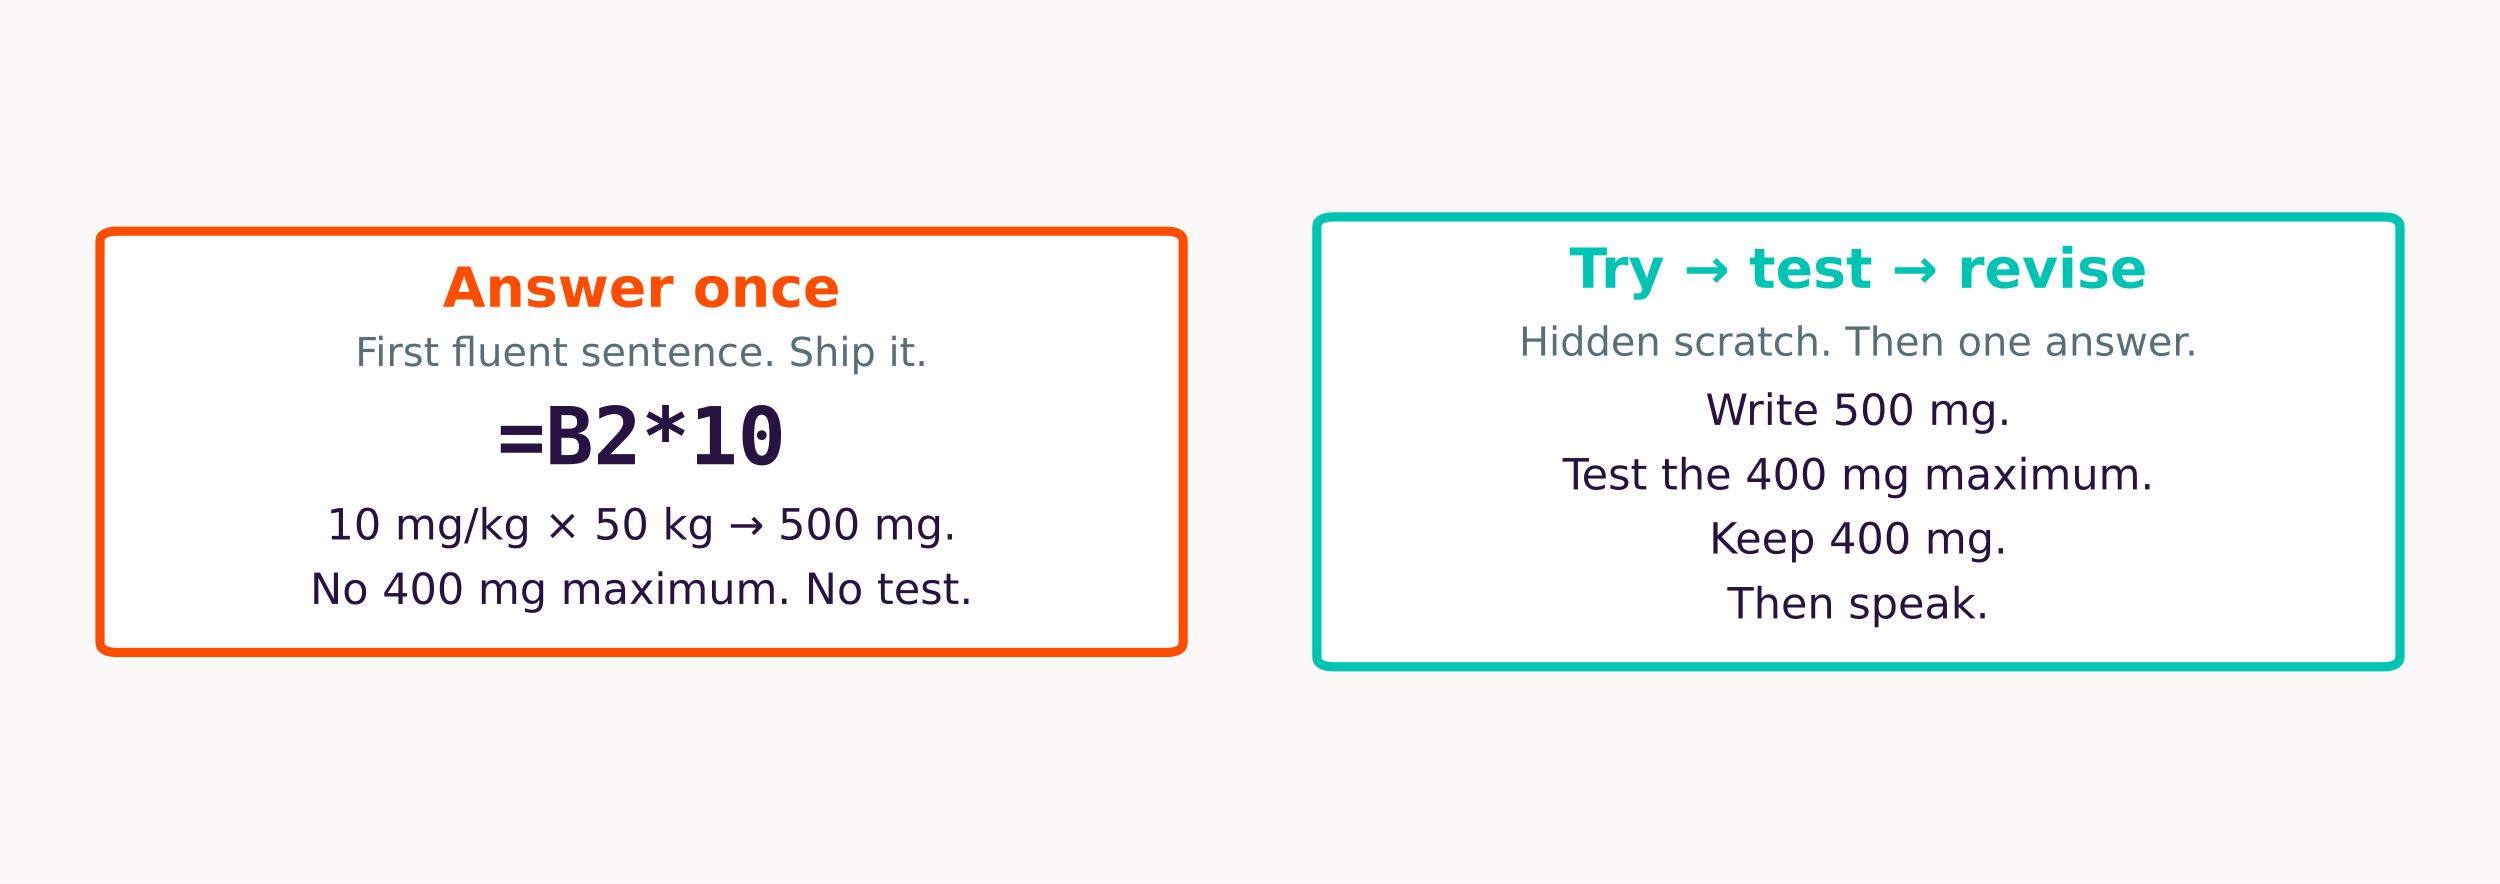
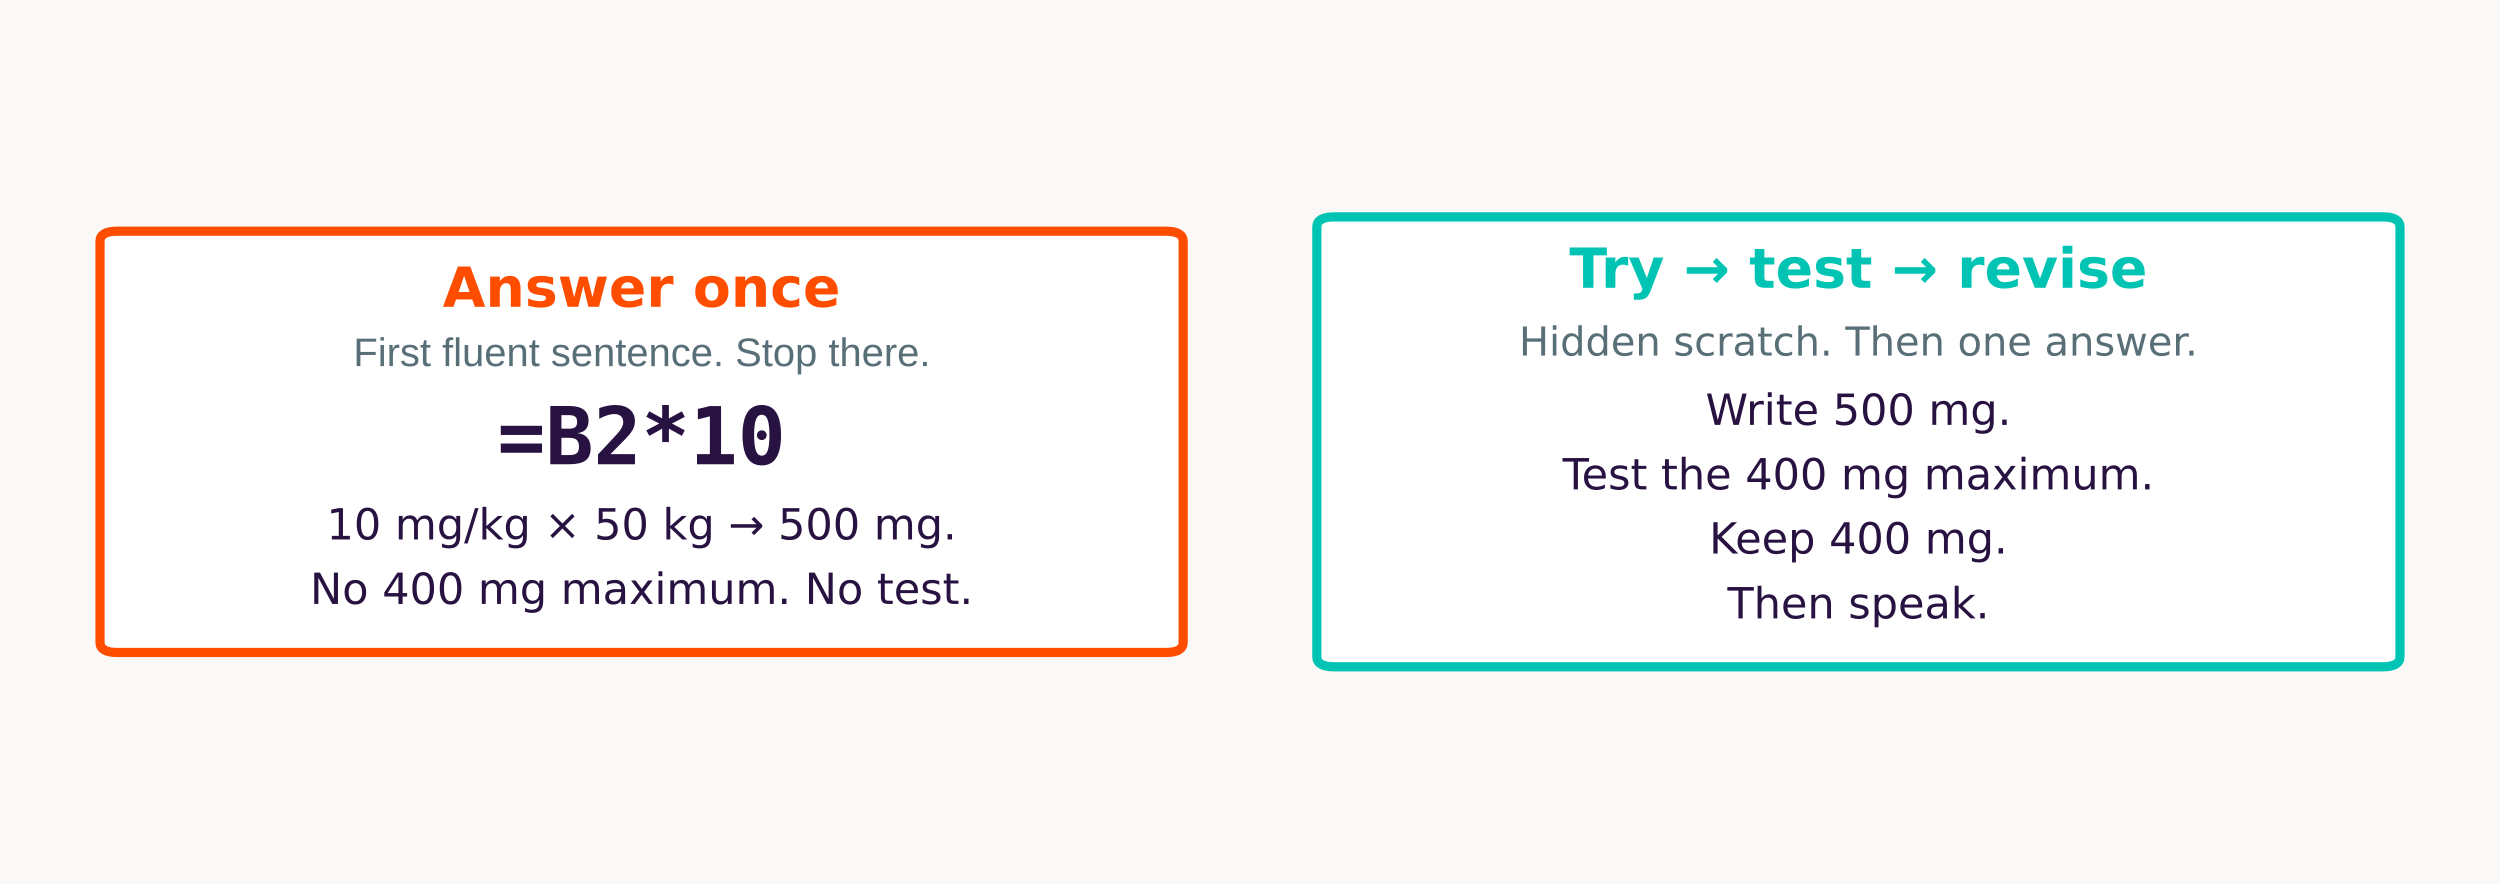
<svg xmlns="http://www.w3.org/2000/svg" xmlns:xlink="http://www.w3.org/1999/xlink" width="813.96pt" height="287.712pt" viewBox="0 0 813.96 287.712" version="1.1">
  <defs>
    <style type="text/css">*{stroke-linejoin: round; stroke-linecap: butt}</style>
  </defs>
  <g id="figure_1">
    <g id="patch_1">
      <path d="M 0 287.712  L 813.96 287.712  L 813.96 0  L 0 0  z " style="fill: #faf9f7" />
    </g>
    <g id="axes_1">
      <g id="patch_2">
        <path d="M 38.142 212.435  L 379.638 212.435  Q 385.218 212.435 385.218 209.109  L 385.218 78.603  Q 385.218 75.277 379.638 75.277  L 38.142 75.277  Q 32.562 75.277 32.562 78.603  L 32.562 209.109  Q 32.562 212.435 38.142 212.435  z " clip-path="url(#p4d75b9c09c)" style="fill: #ffffff; stroke: #ff4d00; stroke-width: 3; stroke-linejoin: miter" />
      </g>
      <g id="patch_3">
        <path d="M 434.322 217.092  L 775.818 217.092  Q 781.398 217.092 781.398 213.766  L 781.398 73.946  Q 781.398 70.62 775.818 70.62  L 434.322 70.62  Q 428.742 70.62 428.742 73.946  L 428.742 213.766  Q 428.742 217.092 434.322 217.092  z " clip-path="url(#p4d75b9c09c)" style="fill: #ffffff; stroke: #00c4b3; stroke-width: 3; stroke-linejoin: miter" />
      </g>
      <g id="text_1">
        <g style="fill: #ff4d00" transform="translate(144.1406 99.89463) scale(0.18 -0.18)">
          <defs>
            <path id="DejaVuSans-Bold-24" d="M 3419 850  L 1538 850  L 1241 0  L 31 0  L 1759 4666  L 3194 4666  L 4922 0  L 3713 0  L 3419 850  z M 1838 1716  L 3116 1716  L 2478 3572  L 1838 1716  z " transform="scale(0.015625)" />
            <path id="DejaVuSans-Bold-51" d="M 4056 2131  L 4056 0  L 2931 0  L 2931 347  L 2931 1631  Q 2931 2084 2911 2256  Q 2891 2428 2841 2509  Q 2775 2619 2662 2680  Q 2550 2741 2406 2741  Q 2056 2741 1856 2470  Q 1656 2200 1656 1722  L 1656 0  L 538 0  L 538 3500  L 1656 3500  L 1656 2988  Q 1909 3294 2193 3439  Q 2478 3584 2822 3584  Q 3428 3584 3742 3212  Q 4056 2841 4056 2131  z " transform="scale(0.015625)" />
            <path id="DejaVuSans-Bold-56" d="M 3272 3391  L 3272 2541  Q 2913 2691 2578 2766  Q 2244 2841 1947 2841  Q 1628 2841 1473 2761  Q 1319 2681 1319 2516  Q 1319 2381 1436 2309  Q 1553 2238 1856 2203  L 2053 2175  Q 2913 2066 3209 1816  Q 3506 1566 3506 1031  Q 3506 472 3093 190  Q 2681 -91 1863 -91  Q 1516 -91 1145 -36  Q 775 19 384 128  L 384 978  Q 719 816 1070 734  Q 1422 653 1784 653  Q 2113 653 2278 743  Q 2444 834 2444 1013  Q 2444 1163 2330 1236  Q 2216 1309 1875 1350  L 1678 1375  Q 931 1469 631 1722  Q 331 1975 331 2491  Q 331 3047 712 3315  Q 1094 3584 1881 3584  Q 2191 3584 2531 3537  Q 2872 3491 3272 3391  z " transform="scale(0.015625)" />
            <path id="DejaVuSans-Bold-5a" d="M 225 3500  L 1313 3500  L 1900 1088  L 2491 3500  L 3425 3500  L 4013 1113  L 4603 3500  L 5691 3500  L 4769 0  L 3547 0  L 2956 2406  L 2369 0  L 1147 0  L 225 3500  z " transform="scale(0.015625)" />
            <path id="DejaVuSans-Bold-48" d="M 4031 1759  L 4031 1441  L 1416 1441  Q 1456 1047 1700 850  Q 1944 653 2381 653  Q 2734 653 3104 758  Q 3475 863 3866 1075  L 3866 213  Q 3469 63 3072 -14  Q 2675 -91 2278 -91  Q 1328 -91 801 392  Q 275 875 275 1747  Q 275 2603 792 3093  Q 1309 3584 2216 3584  Q 3041 3584 3536 3087  Q 4031 2591 4031 1759  z M 2881 2131  Q 2881 2450 2695 2645  Q 2509 2841 2209 2841  Q 1884 2841 1681 2658  Q 1478 2475 1428 2131  L 2881 2131  z " transform="scale(0.015625)" />
            <path id="DejaVuSans-Bold-55" d="M 3138 2547  Q 2991 2616 2845 2648  Q 2700 2681 2553 2681  Q 2122 2681 1889 2404  Q 1656 2128 1656 1613  L 1656 0  L 538 0  L 538 3500  L 1656 3500  L 1656 2925  Q 1872 3269 2151 3426  Q 2431 3584 2822 3584  Q 2878 3584 2943 3579  Q 3009 3575 3134 3559  L 3138 2547  z " transform="scale(0.015625)" />
            <path id="DejaVuSans-Bold-3" transform="scale(0.015625)" />
            <path id="DejaVuSans-Bold-52" d="M 2203 2784  Q 1831 2784 1636 2517  Q 1441 2250 1441 1747  Q 1441 1244 1636 976  Q 1831 709 2203 709  Q 2569 709 2762 976  Q 2956 1244 2956 1747  Q 2956 2250 2762 2517  Q 2569 2784 2203 2784  z M 2203 3584  Q 3106 3584 3614 3096  Q 4122 2609 4122 1747  Q 4122 884 3614 396  Q 3106 -91 2203 -91  Q 1297 -91 786 396  Q 275 884 275 1747  Q 275 2609 786 3096  Q 1297 3584 2203 3584  z " transform="scale(0.015625)" />
            <path id="DejaVuSans-Bold-46" d="M 3366 3391  L 3366 2478  Q 3138 2634 2908 2709  Q 2678 2784 2431 2784  Q 1963 2784 1702 2511  Q 1441 2238 1441 1747  Q 1441 1256 1702 982  Q 1963 709 2431 709  Q 2694 709 2930 787  Q 3166 866 3366 1019  L 3366 103  Q 3103 6 2833 -42  Q 2563 -91 2291 -91  Q 1344 -91 809 395  Q 275 881 275 1747  Q 275 2613 809 3098  Q 1344 3584 2291 3584  Q 2566 3584 2833 3536  Q 3100 3488 3366 3391  z " transform="scale(0.015625)" />
          </defs>
          <use xlink:href="#DejaVuSans-Bold-24" />
          <use xlink:href="#DejaVuSans-Bold-51" transform="translate(77.39062 0)" />
          <use xlink:href="#DejaVuSans-Bold-56" transform="translate(148.5781 0)" />
          <use xlink:href="#DejaVuSans-Bold-5a" transform="translate(208.0938 0)" />
          <use xlink:href="#DejaVuSans-Bold-48" transform="translate(300.4844 0)" />
          <use xlink:href="#DejaVuSans-Bold-55" transform="translate(368.3125 0)" />
          <use xlink:href="#DejaVuSans-Bold-3" transform="translate(417.625 0)" />
          <use xlink:href="#DejaVuSans-Bold-52" transform="translate(452.4375 0)" />
          <use xlink:href="#DejaVuSans-Bold-51" transform="translate(521.1406 0)" />
          <use xlink:href="#DejaVuSans-Bold-46" transform="translate(592.3281 0)" />
          <use xlink:href="#DejaVuSans-Bold-48" transform="translate(651.6094 0)" />
        </g>
      </g>
      <g id="text_2">
        <g style="fill: #586f78" transform="translate(115.6597 119.1688) scale(0.13 -0.13)">
          <defs>
            <path id="DejaVuSans-29" d="M 628 4666  L 3309 4666  L 3309 4134  L 1259 4134  L 1259 2759  L 3109 2759  L 3109 2228  L 1259 2228  L 1259 0  L 628 0  L 628 4666  z " transform="scale(0.015625)" />
            <path id="DejaVuSans-4c" d="M 603 3500  L 1178 3500  L 1178 0  L 603 0  L 603 3500  z M 603 4863  L 1178 4863  L 1178 4134  L 603 4134  L 603 4863  z " transform="scale(0.015625)" />
            <path id="DejaVuSans-55" d="M 2631 2963  Q 2534 3019 2420 3045  Q 2306 3072 2169 3072  Q 1681 3072 1420 2755  Q 1159 2438 1159 1844  L 1159 0  L 581 0  L 581 3500  L 1159 3500  L 1159 2956  Q 1341 3275 1631 3429  Q 1922 3584 2338 3584  Q 2397 3584 2469 3576  Q 2541 3569 2628 3553  L 2631 2963  z " transform="scale(0.015625)" />
            <path id="DejaVuSans-56" d="M 2834 3397  L 2834 2853  Q 2591 2978 2328 3040  Q 2066 3103 1784 3103  Q 1356 3103 1142 2972  Q 928 2841 928 2578  Q 928 2378 1081 2264  Q 1234 2150 1697 2047  L 1894 2003  Q 2506 1872 2764 1633  Q 3022 1394 3022 966  Q 3022 478 2636 193  Q 2250 -91 1575 -91  Q 1294 -91 989 -36  Q 684 19 347 128  L 347 722  Q 666 556 975 473  Q 1284 391 1588 391  Q 1994 391 2212 530  Q 2431 669 2431 922  Q 2431 1156 2273 1281  Q 2116 1406 1581 1522  L 1381 1569  Q 847 1681 609 1914  Q 372 2147 372 2553  Q 372 3047 722 3315  Q 1072 3584 1716 3584  Q 2034 3584 2315 3537  Q 2597 3491 2834 3397  z " transform="scale(0.015625)" />
            <path id="DejaVuSans-57" d="M 1172 4494  L 1172 3500  L 2356 3500  L 2356 3053  L 1172 3053  L 1172 1153  Q 1172 725 1289 603  Q 1406 481 1766 481  L 2356 481  L 2356 0  L 1766 0  Q 1100 0 847 248  Q 594 497 594 1153  L 594 3053  L 172 3053  L 172 3500  L 594 3500  L 594 4494  L 1172 4494  z " transform="scale(0.015625)" />
            <path id="DejaVuSans-3" transform="scale(0.015625)" />
            <path id="DejaVuSans-13b0" d="M 1831 4863  L 3431 4863  L 3431 0  L 2853 0  L 2853 4384  L 1825 4384  Q 1516 4384 1395 4259  Q 1275 4134 1275 3809  L 1275 3500  L 2222 3500  L 2222 3053  L 1275 3053  L 1275 0  L 697 0  L 697 3053  L 147 3053  L 147 3500  L 697 3500  L 697 3744  Q 697 4328 969 4595  Q 1241 4863 1831 4863  z " transform="scale(0.015625)" />
            <path id="DejaVuSans-58" d="M 544 1381  L 544 3500  L 1119 3500  L 1119 1403  Q 1119 906 1312 657  Q 1506 409 1894 409  Q 2359 409 2629 706  Q 2900 1003 2900 1516  L 2900 3500  L 3475 3500  L 3475 0  L 2900 0  L 2900 538  Q 2691 219 2414 64  Q 2138 -91 1772 -91  Q 1169 -91 856 284  Q 544 659 544 1381  z M 1991 3584  L 1991 3584  z " transform="scale(0.015625)" />
            <path id="DejaVuSans-48" d="M 3597 1894  L 3597 1613  L 953 1613  Q 991 1019 1311 708  Q 1631 397 2203 397  Q 2534 397 2845 478  Q 3156 559 3463 722  L 3463 178  Q 3153 47 2828 -22  Q 2503 -91 2169 -91  Q 1331 -91 842 396  Q 353 884 353 1716  Q 353 2575 817 3079  Q 1281 3584 2069 3584  Q 2775 3584 3186 3129  Q 3597 2675 3597 1894  z M 3022 2063  Q 3016 2534 2758 2815  Q 2500 3097 2075 3097  Q 1594 3097 1305 2825  Q 1016 2553 972 2059  L 3022 2063  z " transform="scale(0.015625)" />
            <path id="DejaVuSans-51" d="M 3513 2113  L 3513 0  L 2938 0  L 2938 2094  Q 2938 2591 2744 2837  Q 2550 3084 2163 3084  Q 1697 3084 1428 2787  Q 1159 2491 1159 1978  L 1159 0  L 581 0  L 581 3500  L 1159 3500  L 1159 2956  Q 1366 3272 1645 3428  Q 1925 3584 2291 3584  Q 2894 3584 3203 3211  Q 3513 2838 3513 2113  z " transform="scale(0.015625)" />
            <path id="DejaVuSans-46" d="M 3122 3366  L 3122 2828  Q 2878 2963 2633 3030  Q 2388 3097 2138 3097  Q 1578 3097 1268 2742  Q 959 2388 959 1747  Q 959 1106 1268 751  Q 1578 397 2138 397  Q 2388 397 2633 464  Q 2878 531 3122 666  L 3122 134  Q 2881 22 2623 -34  Q 2366 -91 2075 -91  Q 1284 -91 818 406  Q 353 903 353 1747  Q 353 2603 823 3093  Q 1294 3584 2113 3584  Q 2378 3584 2631 3529  Q 2884 3475 3122 3366  z " transform="scale(0.015625)" />
            <path id="DejaVuSans-11" d="M 684 794  L 1344 794  L 1344 0  L 684 0  L 684 794  z " transform="scale(0.015625)" />
            <path id="DejaVuSans-36" d="M 3425 4513  L 3425 3897  Q 3066 4069 2747 4153  Q 2428 4238 2131 4238  Q 1616 4238 1336 4038  Q 1056 3838 1056 3469  Q 1056 3159 1242 3001  Q 1428 2844 1947 2747  L 2328 2669  Q 3034 2534 3370 2195  Q 3706 1856 3706 1288  Q 3706 609 3251 259  Q 2797 -91 1919 -91  Q 1588 -91 1214 -16  Q 841 59 441 206  L 441 856  Q 825 641 1194 531  Q 1563 422 1919 422  Q 2459 422 2753 634  Q 3047 847 3047 1241  Q 3047 1584 2836 1778  Q 2625 1972 2144 2069  L 1759 2144  Q 1053 2284 737 2584  Q 422 2884 422 3419  Q 422 4038 858 4394  Q 1294 4750 2059 4750  Q 2388 4750 2728 4690  Q 3069 4631 3425 4513  z " transform="scale(0.015625)" />
            <path id="DejaVuSans-4b" d="M 3513 2113  L 3513 0  L 2938 0  L 2938 2094  Q 2938 2591 2744 2837  Q 2550 3084 2163 3084  Q 1697 3084 1428 2787  Q 1159 2491 1159 1978  L 1159 0  L 581 0  L 581 4863  L 1159 4863  L 1159 2956  Q 1366 3272 1645 3428  Q 1925 3584 2291 3584  Q 2894 3584 3203 3211  Q 3513 2838 3513 2113  z " transform="scale(0.015625)" />
            <path id="DejaVuSans-53" d="M 1159 525  L 1159 -1331  L 581 -1331  L 581 3500  L 1159 3500  L 1159 2969  Q 1341 3281 1617 3432  Q 1894 3584 2278 3584  Q 2916 3584 3314 3078  Q 3713 2572 3713 1747  Q 3713 922 3314 415  Q 2916 -91 2278 -91  Q 1894 -91 1617 61  Q 1341 213 1159 525  z M 3116 1747  Q 3116 2381 2855 2742  Q 2594 3103 2138 3103  Q 1681 3103 1420 2742  Q 1159 2381 1159 1747  Q 1159 1113 1420 752  Q 1681 391 2138 391  Q 2594 391 2855 752  Q 3116 1113 3116 1747  z " transform="scale(0.015625)" />
          </defs>
          <use xlink:href="#DejaVuSans-29" />
          <use xlink:href="#DejaVuSans-4c" transform="translate(50.23438 0)" />
          <use xlink:href="#DejaVuSans-55" transform="translate(78.01562 0)" />
          <use xlink:href="#DejaVuSans-56" transform="translate(119.125 0)" />
          <use xlink:href="#DejaVuSans-57" transform="translate(171.2188 0)" />
          <use xlink:href="#DejaVuSans-3" transform="translate(210.4219 0)" />
          <use xlink:href="#DejaVuSans-13b0" transform="translate(242.2031 0)" />
          <use xlink:href="#DejaVuSans-58" transform="translate(305.1875 0)" />
          <use xlink:href="#DejaVuSans-48" transform="translate(368.5625 0)" />
          <use xlink:href="#DejaVuSans-51" transform="translate(430.0938 0)" />
          <use xlink:href="#DejaVuSans-57" transform="translate(493.4688 0)" />
          <use xlink:href="#DejaVuSans-3" transform="translate(532.6719 0)" />
          <use xlink:href="#DejaVuSans-56" transform="translate(564.4531 0)" />
          <use xlink:href="#DejaVuSans-48" transform="translate(616.5469 0)" />
          <use xlink:href="#DejaVuSans-51" transform="translate(678.0781 0)" />
          <use xlink:href="#DejaVuSans-57" transform="translate(741.4531 0)" />
          <use xlink:href="#DejaVuSans-48" transform="translate(780.6562 0)" />
          <use xlink:href="#DejaVuSans-51" transform="translate(842.1875 0)" />
          <use xlink:href="#DejaVuSans-46" transform="translate(905.5625 0)" />
          <use xlink:href="#DejaVuSans-48" transform="translate(960.5469 0)" />
          <use xlink:href="#DejaVuSans-11" transform="translate(1022.078 0)" />
          <use xlink:href="#DejaVuSans-3" transform="translate(1053.859 0)" />
          <use xlink:href="#DejaVuSans-36" transform="translate(1085.641 0)" />
          <use xlink:href="#DejaVuSans-4b" transform="translate(1149.125 0)" />
          <use xlink:href="#DejaVuSans-4c" transform="translate(1212.5 0)" />
          <use xlink:href="#DejaVuSans-53" transform="translate(1240.281 0)" />
          <use xlink:href="#DejaVuSans-3" transform="translate(1303.766 0)" />
          <use xlink:href="#DejaVuSans-4c" transform="translate(1335.547 0)" />
          <use xlink:href="#DejaVuSans-57" transform="translate(1363.328 0)" />
          <use xlink:href="#DejaVuSans-11" transform="translate(1402.531 0)" />
        </g>
+       </g>
+       <g id="text_2_plain_language_replacement">
+         <rect x="78" y="104" width="262" height="20" fill="#ffffff" />
+         <text x="209" y="119.2" text-anchor="middle" style="font: 13px 'Segoe UI', 'Helvetica Neue', Arial, sans-serif; fill: #586f78">First fluent sentence. Stop there.</text>
      </g>
      <g id="text_3">
        <g style="fill: #281241" transform="translate(161.9316 151.1574) scale(0.26 -0.26)">
          <defs>
            <path id="DejaVuSansMono-Bold-20" d="M 275 1663  L 3578 1663  L 3578 922  L 275 922  L 275 1663  z M 275 3084  L 3578 3084  L 3578 2350  L 275 2350  L 275 3084  z " transform="scale(0.015625)" />
            <path id="DejaVuSansMono-Bold-25" d="M 1281 2119  L 1281 738  L 1894 738  Q 2334 738 2511 888  Q 2688 1038 2688 1409  Q 2688 1788 2503 1953  Q 2319 2119 1894 2119  L 1281 2119  z M 1281 3938  L 1281 2853  L 1894 2853  Q 2244 2853 2392 2978  Q 2541 3103 2541 3391  Q 2541 3678 2389 3808  Q 2238 3938 1894 3938  L 1281 3938  z M 391 4672  L 1894 4672  Q 2672 4672 3064 4376  Q 3456 4081 3456 3494  Q 3456 3044 3225 2791  Q 2994 2538 2547 2497  Q 3081 2444 3351 2137  Q 3622 1831 3622 1281  Q 3622 606 3215 303  Q 2809 0 1894 0  L 391 0  L 391 4672  z " transform="scale(0.015625)" />
            <path id="DejaVuSansMono-Bold-15" d="M 1356 813  L 3322 813  L 3322 0  L 359 0  L 359 788  L 859 1319  Q 1750 2266 1941 2484  Q 2175 2753 2278 2961  Q 2381 3169 2381 3372  Q 2381 3684 2192 3854  Q 2003 4025 1656 4025  Q 1409 4025 1101 3926  Q 794 3828 459 3641  L 459 4500  Q 794 4622 1114 4686  Q 1434 4750 1728 4750  Q 2469 4750 2892 4404  Q 3316 4059 3316 3463  Q 3316 3188 3223 2947  Q 3131 2706 2906 2413  Q 2741 2200 1997 1456  Q 1594 1053 1356 813  z " transform="scale(0.015625)" />
            <path id="DejaVuSansMono-Bold-d" d="M 3463 3803  L 2431 3263  L 3463 2719  L 3225 2278  L 2188 2853  L 2188 1778  L 1650 1778  L 1650 2853  L 616 2278  L 378 2719  L 1416 3263  L 378 3803  L 616 4244  L 1650 3675  L 1650 4750  L 2188 4750  L 2188 3675  L 3225 4244  L 3463 3803  z " transform="scale(0.015625)" />
            <path id="DejaVuSansMono-Bold-14" d="M 588 813  L 1619 813  L 1619 3841  L 659 3603  L 659 4434  L 1625 4666  L 2516 4666  L 2516 813  L 3547 813  L 3547 0  L 588 0  L 588 813  z " transform="scale(0.015625)" />
            <path id="DejaVuSansMono-Bold-13" d="M 1538 2328  Q 1538 2494 1650 2606  Q 1763 2719 1925 2719  Q 2091 2719 2203 2606  Q 2316 2494 2316 2328  Q 2316 2166 2203 2053  Q 2091 1941 1925 1941  Q 1763 1941 1650 2052  Q 1538 2163 1538 2328  z M 1925 3969  Q 1606 3969 1459 3578  Q 1313 3188 1313 2328  Q 1313 1472 1459 1081  Q 1606 691 1925 691  Q 2247 691 2394 1081  Q 2541 1472 2541 2328  Q 2541 3188 2394 3578  Q 2247 3969 1925 3969  z M 384 2328  Q 384 3541 768 4145  Q 1153 4750 1925 4750  Q 2700 4750 3084 4147  Q 3469 3544 3469 2328  Q 3469 1116 3084 512  Q 2700 -91 1925 -91  Q 1153 -91 768 514  Q 384 1119 384 2328  z " transform="scale(0.015625)" />
          </defs>
          <use xlink:href="#DejaVuSansMono-Bold-20" />
          <use xlink:href="#DejaVuSansMono-Bold-25" transform="translate(60.20312 0)" />
          <use xlink:href="#DejaVuSansMono-Bold-15" transform="translate(120.4062 0)" />
          <use xlink:href="#DejaVuSansMono-Bold-d" transform="translate(180.6094 0)" />
          <use xlink:href="#DejaVuSansMono-Bold-14" transform="translate(240.8125 0)" />
          <use xlink:href="#DejaVuSansMono-Bold-13" transform="translate(301.0156 0)" />
        </g>
      </g>
      <g id="text_4">
        <g style="fill: #281241" transform="translate(106.3072 175.639) scale(0.14 -0.14)">
          <defs>
            <path id="DejaVuSans-14" d="M 794 531  L 1825 531  L 1825 4091  L 703 3866  L 703 4441  L 1819 4666  L 2450 4666  L 2450 531  L 3481 531  L 3481 0  L 794 0  L 794 531  z " transform="scale(0.015625)" />
            <path id="DejaVuSans-13" d="M 2034 4250  Q 1547 4250 1301 3770  Q 1056 3291 1056 2328  Q 1056 1369 1301 889  Q 1547 409 2034 409  Q 2525 409 2770 889  Q 3016 1369 3016 2328  Q 3016 3291 2770 3770  Q 2525 4250 2034 4250  z M 2034 4750  Q 2819 4750 3233 4129  Q 3647 3509 3647 2328  Q 3647 1150 3233 529  Q 2819 -91 2034 -91  Q 1250 -91 836 529  Q 422 1150 422 2328  Q 422 3509 836 4129  Q 1250 4750 2034 4750  z " transform="scale(0.015625)" />
            <path id="DejaVuSans-50" d="M 3328 2828  Q 3544 3216 3844 3400  Q 4144 3584 4550 3584  Q 5097 3584 5394 3201  Q 5691 2819 5691 2113  L 5691 0  L 5113 0  L 5113 2094  Q 5113 2597 4934 2840  Q 4756 3084 4391 3084  Q 3944 3084 3684 2787  Q 3425 2491 3425 1978  L 3425 0  L 2847 0  L 2847 2094  Q 2847 2600 2669 2842  Q 2491 3084 2119 3084  Q 1678 3084 1418 2786  Q 1159 2488 1159 1978  L 1159 0  L 581 0  L 581 3500  L 1159 3500  L 1159 2956  Q 1356 3278 1631 3431  Q 1906 3584 2284 3584  Q 2666 3584 2933 3390  Q 3200 3197 3328 2828  z " transform="scale(0.015625)" />
            <path id="DejaVuSans-4a" d="M 2906 1791  Q 2906 2416 2648 2759  Q 2391 3103 1925 3103  Q 1463 3103 1205 2759  Q 947 2416 947 1791  Q 947 1169 1205 825  Q 1463 481 1925 481  Q 2391 481 2648 825  Q 2906 1169 2906 1791  z M 3481 434  Q 3481 -459 3084 -895  Q 2688 -1331 1869 -1331  Q 1566 -1331 1297 -1286  Q 1028 -1241 775 -1147  L 775 -588  Q 1028 -725 1275 -790  Q 1522 -856 1778 -856  Q 2344 -856 2625 -561  Q 2906 -266 2906 331  L 2906 616  Q 2728 306 2450 153  Q 2172 0 1784 0  Q 1141 0 747 490  Q 353 981 353 1791  Q 353 2603 747 3093  Q 1141 3584 1784 3584  Q 2172 3584 2450 3431  Q 2728 3278 2906 2969  L 2906 3500  L 3481 3500  L 3481 434  z " transform="scale(0.015625)" />
            <path id="DejaVuSans-12" d="M 1625 4666  L 2156 4666  L 531 -594  L 0 -594  L 1625 4666  z " transform="scale(0.015625)" />
            <path id="DejaVuSans-4e" d="M 581 4863  L 1159 4863  L 1159 1991  L 2875 3500  L 3609 3500  L 1753 1863  L 3688 0  L 2938 0  L 1159 1709  L 1159 0  L 581 0  L 581 4863  z " transform="scale(0.015625)" />
            <path id="DejaVuSans-99" d="M 4488 3438  L 3059 2003  L 4488 575  L 4116 197  L 2681 1631  L 1247 197  L 878 575  L 2303 2003  L 878 3438  L 1247 3816  L 2681 2381  L 4116 3816  L 4488 3438  z " transform="scale(0.015625)" />
            <path id="DejaVuSans-18" d="M 691 4666  L 3169 4666  L 3169 4134  L 1269 4134  L 1269 2991  Q 1406 3038 1543 3061  Q 1681 3084 1819 3084  Q 2600 3084 3056 2656  Q 3513 2228 3513 1497  Q 3513 744 3044 326  Q 2575 -91 1722 -91  Q 1428 -91 1123 -41  Q 819 9 494 109  L 494 744  Q 775 591 1075 516  Q 1375 441 1709 441  Q 2250 441 2565 725  Q 2881 1009 2881 1497  Q 2881 1984 2565 2268  Q 2250 2553 1709 2553  Q 1456 2553 1204 2497  Q 953 2441 691 2322  L 691 4666  z " transform="scale(0.015625)" />
            <path id="DejaVuSans-c1c" d="M 5050 2147  L 5050 1866  L 3822 638  L 3447 1013  L 4175 1741  L 366 1741  L 366 2272  L 4175 2272  L 3447 3000  L 3822 3375  L 5050 2147  z " transform="scale(0.015625)" />
          </defs>
          <use xlink:href="#DejaVuSans-14" />
          <use xlink:href="#DejaVuSans-13" transform="translate(63.625 0)" />
          <use xlink:href="#DejaVuSans-3" transform="translate(127.25 0)" />
          <use xlink:href="#DejaVuSans-50" transform="translate(159.0312 0)" />
          <use xlink:href="#DejaVuSans-4a" transform="translate(256.4375 0)" />
          <use xlink:href="#DejaVuSans-12" transform="translate(319.9219 0)" />
          <use xlink:href="#DejaVuSans-4e" transform="translate(353.6094 0)" />
          <use xlink:href="#DejaVuSans-4a" transform="translate(411.5156 0)" />
          <use xlink:href="#DejaVuSans-3" transform="translate(475 0)" />
          <use xlink:href="#DejaVuSans-99" transform="translate(506.7812 0)" />
          <use xlink:href="#DejaVuSans-3" transform="translate(590.5781 0)" />
          <use xlink:href="#DejaVuSans-18" transform="translate(622.3594 0)" />
          <use xlink:href="#DejaVuSans-13" transform="translate(685.9844 0)" />
          <use xlink:href="#DejaVuSans-3" transform="translate(749.6094 0)" />
          <use xlink:href="#DejaVuSans-4e" transform="translate(781.3906 0)" />
          <use xlink:href="#DejaVuSans-4a" transform="translate(839.2969 0)" />
          <use xlink:href="#DejaVuSans-3" transform="translate(902.7812 0)" />
          <use xlink:href="#DejaVuSans-c1c" transform="translate(934.5625 0)" />
          <use xlink:href="#DejaVuSans-3" transform="translate(1018.359 0)" />
          <use xlink:href="#DejaVuSans-18" transform="translate(1050.141 0)" />
          <use xlink:href="#DejaVuSans-13" transform="translate(1113.766 0)" />
          <use xlink:href="#DejaVuSans-13" transform="translate(1177.391 0)" />
          <use xlink:href="#DejaVuSans-3" transform="translate(1241.016 0)" />
          <use xlink:href="#DejaVuSans-50" transform="translate(1272.797 0)" />
          <use xlink:href="#DejaVuSans-4a" transform="translate(1370.203 0)" />
          <use xlink:href="#DejaVuSans-11" transform="translate(1433.688 0)" />
        </g>
        <g style="fill: #281241" transform="translate(100.9423 196.639) scale(0.14 -0.14)">
          <defs>
            <path id="DejaVuSans-31" d="M 628 4666  L 1478 4666  L 3547 763  L 3547 4666  L 4159 4666  L 4159 0  L 3309 0  L 1241 3903  L 1241 0  L 628 0  L 628 4666  z " transform="scale(0.015625)" />
            <path id="DejaVuSans-52" d="M 1959 3097  Q 1497 3097 1228 2736  Q 959 2375 959 1747  Q 959 1119 1226 758  Q 1494 397 1959 397  Q 2419 397 2687 759  Q 2956 1122 2956 1747  Q 2956 2369 2687 2733  Q 2419 3097 1959 3097  z M 1959 3584  Q 2709 3584 3137 3096  Q 3566 2609 3566 1747  Q 3566 888 3137 398  Q 2709 -91 1959 -91  Q 1206 -91 779 398  Q 353 888 353 1747  Q 353 2609 779 3096  Q 1206 3584 1959 3584  z " transform="scale(0.015625)" />
            <path id="DejaVuSans-17" d="M 2419 4116  L 825 1625  L 2419 1625  L 2419 4116  z M 2253 4666  L 3047 4666  L 3047 1625  L 3713 1625  L 3713 1100  L 3047 1100  L 3047 0  L 2419 0  L 2419 1100  L 313 1100  L 313 1709  L 2253 4666  z " transform="scale(0.015625)" />
            <path id="DejaVuSans-44" d="M 2194 1759  Q 1497 1759 1228 1600  Q 959 1441 959 1056  Q 959 750 1161 570  Q 1363 391 1709 391  Q 2188 391 2477 730  Q 2766 1069 2766 1631  L 2766 1759  L 2194 1759  z M 3341 1997  L 3341 0  L 2766 0  L 2766 531  Q 2569 213 2275 61  Q 1981 -91 1556 -91  Q 1019 -91 701 211  Q 384 513 384 1019  Q 384 1609 779 1909  Q 1175 2209 1959 2209  L 2766 2209  L 2766 2266  Q 2766 2663 2505 2880  Q 2244 3097 1772 3097  Q 1472 3097 1187 3025  Q 903 2953 641 2809  L 641 3341  Q 956 3463 1253 3523  Q 1550 3584 1831 3584  Q 2591 3584 2966 3190  Q 3341 2797 3341 1997  z " transform="scale(0.015625)" />
            <path id="DejaVuSans-5b" d="M 3513 3500  L 2247 1797  L 3578 0  L 2900 0  L 1881 1375  L 863 0  L 184 0  L 1544 1831  L 300 3500  L 978 3500  L 1906 2253  L 2834 3500  L 3513 3500  z " transform="scale(0.015625)" />
          </defs>
          <use xlink:href="#DejaVuSans-31" />
          <use xlink:href="#DejaVuSans-52" transform="translate(74.8125 0)" />
          <use xlink:href="#DejaVuSans-3" transform="translate(136 0)" />
          <use xlink:href="#DejaVuSans-17" transform="translate(167.7812 0)" />
          <use xlink:href="#DejaVuSans-13" transform="translate(231.4062 0)" />
          <use xlink:href="#DejaVuSans-13" transform="translate(295.0312 0)" />
          <use xlink:href="#DejaVuSans-3" transform="translate(358.6562 0)" />
          <use xlink:href="#DejaVuSans-50" transform="translate(390.4375 0)" />
          <use xlink:href="#DejaVuSans-4a" transform="translate(487.8438 0)" />
          <use xlink:href="#DejaVuSans-3" transform="translate(551.3281 0)" />
          <use xlink:href="#DejaVuSans-50" transform="translate(583.1094 0)" />
          <use xlink:href="#DejaVuSans-44" transform="translate(680.5156 0)" />
          <use xlink:href="#DejaVuSans-5b" transform="translate(741.7969 0)" />
          <use xlink:href="#DejaVuSans-4c" transform="translate(800.9844 0)" />
          <use xlink:href="#DejaVuSans-50" transform="translate(828.7656 0)" />
          <use xlink:href="#DejaVuSans-58" transform="translate(926.1719 0)" />
          <use xlink:href="#DejaVuSans-50" transform="translate(989.5469 0)" />
          <use xlink:href="#DejaVuSans-11" transform="translate(1086.953 0)" />
          <use xlink:href="#DejaVuSans-3" transform="translate(1118.734 0)" />
          <use xlink:href="#DejaVuSans-31" transform="translate(1150.516 0)" />
          <use xlink:href="#DejaVuSans-52" transform="translate(1225.328 0)" />
          <use xlink:href="#DejaVuSans-3" transform="translate(1286.516 0)" />
          <use xlink:href="#DejaVuSans-57" transform="translate(1318.297 0)" />
          <use xlink:href="#DejaVuSans-48" transform="translate(1357.5 0)" />
          <use xlink:href="#DejaVuSans-56" transform="translate(1419.031 0)" />
          <use xlink:href="#DejaVuSans-57" transform="translate(1471.125 0)" />
          <use xlink:href="#DejaVuSans-11" transform="translate(1510.328 0)" />
        </g>
      </g>
      <g id="text_5">
        <g style="fill: #00c4b3" transform="translate(510.9778 93.70064) scale(0.18 -0.18)">
          <defs>
            <path id="DejaVuSans-Bold-37" d="M 31 4666  L 4331 4666  L 4331 3756  L 2784 3756  L 2784 0  L 1581 0  L 1581 3756  L 31 3756  L 31 4666  z " transform="scale(0.015625)" />
            <path id="DejaVuSans-Bold-5c" d="M 78 3500  L 1197 3500  L 2138 1125  L 2938 3500  L 4056 3500  L 2584 -331  Q 2363 -916 2067 -1148  Q 1772 -1381 1288 -1381  L 641 -1381  L 641 -647  L 991 -647  Q 1275 -647 1404 -556  Q 1534 -466 1606 -231  L 1638 -134  L 78 3500  z " transform="scale(0.015625)" />
            <path id="DejaVuSans-Bold-c1c" d="M 5050 2225  L 5050 1788  L 3822 559  L 3369 1013  L 3988 1631  L 366 1631  L 366 2381  L 3988 2381  L 3369 3000  L 3822 3453  L 5050 2225  z " transform="scale(0.015625)" />
            <path id="DejaVuSans-Bold-57" d="M 1759 4494  L 1759 3500  L 2913 3500  L 2913 2700  L 1759 2700  L 1759 1216  Q 1759 972 1856 886  Q 1953 800 2241 800  L 2816 800  L 2816 0  L 1856 0  Q 1194 0 917 276  Q 641 553 641 1216  L 641 2700  L 84 2700  L 84 3500  L 641 3500  L 641 4494  L 1759 4494  z " transform="scale(0.015625)" />
            <path id="DejaVuSans-Bold-59" d="M 97 3500  L 1216 3500  L 2088 1081  L 2956 3500  L 4078 3500  L 2700 0  L 1472 0  L 97 3500  z " transform="scale(0.015625)" />
            <path id="DejaVuSans-Bold-4c" d="M 538 3500  L 1656 3500  L 1656 0  L 538 0  L 538 3500  z M 538 4863  L 1656 4863  L 1656 3950  L 538 3950  L 538 4863  z " transform="scale(0.015625)" />
          </defs>
          <use xlink:href="#DejaVuSans-Bold-37" />
          <use xlink:href="#DejaVuSans-Bold-55" transform="translate(57.23438 0)" />
          <use xlink:href="#DejaVuSans-Bold-5c" transform="translate(106.5469 0)" />
          <use xlink:href="#DejaVuSans-Bold-3" transform="translate(171.7344 0)" />
          <use xlink:href="#DejaVuSans-Bold-c1c" transform="translate(206.5469 0)" />
          <use xlink:href="#DejaVuSans-Bold-3" transform="translate(290.3438 0)" />
          <use xlink:href="#DejaVuSans-Bold-57" transform="translate(325.1562 0)" />
          <use xlink:href="#DejaVuSans-Bold-48" transform="translate(372.9531 0)" />
          <use xlink:href="#DejaVuSans-Bold-56" transform="translate(440.7812 0)" />
          <use xlink:href="#DejaVuSans-Bold-57" transform="translate(500.2969 0)" />
          <use xlink:href="#DejaVuSans-Bold-3" transform="translate(548.0938 0)" />
          <use xlink:href="#DejaVuSans-Bold-c1c" transform="translate(582.9062 0)" />
          <use xlink:href="#DejaVuSans-Bold-3" transform="translate(666.7031 0)" />
          <use xlink:href="#DejaVuSans-Bold-55" transform="translate(701.5156 0)" />
          <use xlink:href="#DejaVuSans-Bold-48" transform="translate(750.8281 0)" />
          <use xlink:href="#DejaVuSans-Bold-59" transform="translate(818.6562 0)" />
          <use xlink:href="#DejaVuSans-Bold-4c" transform="translate(883.8438 0)" />
          <use xlink:href="#DejaVuSans-Bold-56" transform="translate(918.125 0)" />
          <use xlink:href="#DejaVuSans-Bold-48" transform="translate(977.6406 0)" />
        </g>
      </g>
      <g id="text_6">
        <g style="fill: #586f78" transform="translate(494.568 115.7712) scale(0.13 -0.13)">
          <defs>
            <path id="DejaVuSans-2b" d="M 628 4666  L 1259 4666  L 1259 2753  L 3553 2753  L 3553 4666  L 4184 4666  L 4184 0  L 3553 0  L 3553 2222  L 1259 2222  L 1259 0  L 628 0  L 628 4666  z " transform="scale(0.015625)" />
            <path id="DejaVuSans-47" d="M 2906 2969  L 2906 4863  L 3481 4863  L 3481 0  L 2906 0  L 2906 525  Q 2725 213 2448 61  Q 2172 -91 1784 -91  Q 1150 -91 751 415  Q 353 922 353 1747  Q 353 2572 751 3078  Q 1150 3584 1784 3584  Q 2172 3584 2448 3432  Q 2725 3281 2906 2969  z M 947 1747  Q 947 1113 1208 752  Q 1469 391 1925 391  Q 2381 391 2643 752  Q 2906 1113 2906 1747  Q 2906 2381 2643 2742  Q 2381 3103 1925 3103  Q 1469 3103 1208 2742  Q 947 2381 947 1747  z " transform="scale(0.015625)" />
            <path id="DejaVuSans-37" d="M -19 4666  L 3928 4666  L 3928 4134  L 2272 4134  L 2272 0  L 1638 0  L 1638 4134  L -19 4134  L -19 4666  z " transform="scale(0.015625)" />
            <path id="DejaVuSans-5a" d="M 269 3500  L 844 3500  L 1563 769  L 2278 3500  L 2956 3500  L 3675 769  L 4391 3500  L 4966 3500  L 4050 0  L 3372 0  L 2619 2869  L 1863 0  L 1184 0  L 269 3500  z " transform="scale(0.015625)" />
          </defs>
          <use xlink:href="#DejaVuSans-2b" />
          <use xlink:href="#DejaVuSans-4c" transform="translate(75.20312 0)" />
          <use xlink:href="#DejaVuSans-47" transform="translate(102.9844 0)" />
          <use xlink:href="#DejaVuSans-47" transform="translate(166.4688 0)" />
          <use xlink:href="#DejaVuSans-48" transform="translate(229.9531 0)" />
          <use xlink:href="#DejaVuSans-51" transform="translate(291.4844 0)" />
          <use xlink:href="#DejaVuSans-3" transform="translate(354.8594 0)" />
          <use xlink:href="#DejaVuSans-56" transform="translate(386.6406 0)" />
          <use xlink:href="#DejaVuSans-46" transform="translate(438.7344 0)" />
          <use xlink:href="#DejaVuSans-55" transform="translate(493.7188 0)" />
          <use xlink:href="#DejaVuSans-44" transform="translate(534.8281 0)" />
          <use xlink:href="#DejaVuSans-57" transform="translate(596.1094 0)" />
          <use xlink:href="#DejaVuSans-46" transform="translate(635.3125 0)" />
          <use xlink:href="#DejaVuSans-4b" transform="translate(690.2969 0)" />
          <use xlink:href="#DejaVuSans-11" transform="translate(753.6719 0)" />
          <use xlink:href="#DejaVuSans-3" transform="translate(785.4531 0)" />
          <use xlink:href="#DejaVuSans-37" transform="translate(817.2344 0)" />
          <use xlink:href="#DejaVuSans-4b" transform="translate(878.3125 0)" />
          <use xlink:href="#DejaVuSans-48" transform="translate(941.6875 0)" />
          <use xlink:href="#DejaVuSans-51" transform="translate(1003.219 0)" />
          <use xlink:href="#DejaVuSans-3" transform="translate(1066.594 0)" />
          <use xlink:href="#DejaVuSans-52" transform="translate(1098.375 0)" />
          <use xlink:href="#DejaVuSans-51" transform="translate(1159.562 0)" />
          <use xlink:href="#DejaVuSans-48" transform="translate(1222.938 0)" />
          <use xlink:href="#DejaVuSans-3" transform="translate(1284.469 0)" />
          <use xlink:href="#DejaVuSans-44" transform="translate(1316.25 0)" />
          <use xlink:href="#DejaVuSans-51" transform="translate(1377.531 0)" />
          <use xlink:href="#DejaVuSans-56" transform="translate(1440.906 0)" />
          <use xlink:href="#DejaVuSans-5a" transform="translate(1493 0)" />
          <use xlink:href="#DejaVuSans-48" transform="translate(1574.781 0)" />
          <use xlink:href="#DejaVuSans-55" transform="translate(1636.312 0)" />
          <use xlink:href="#DejaVuSans-11" transform="translate(1668.25 0)" />
        </g>
      </g>
      <g id="text_7">
        <g style="fill: #281241" transform="translate(555.2912 138.3397) scale(0.14 -0.14)">
          <defs>
            <path id="DejaVuSans-3a" d="M 213 4666  L 850 4666  L 1831 722  L 2809 4666  L 3519 4666  L 4500 722  L 5478 4666  L 6119 4666  L 4947 0  L 4153 0  L 3169 4050  L 2175 0  L 1381 0  L 213 4666  z " transform="scale(0.015625)" />
          </defs>
          <use xlink:href="#DejaVuSans-3a" />
          <use xlink:href="#DejaVuSans-55" transform="translate(94.39062 0)" />
          <use xlink:href="#DejaVuSans-4c" transform="translate(135.5 0)" />
          <use xlink:href="#DejaVuSans-57" transform="translate(163.2812 0)" />
          <use xlink:href="#DejaVuSans-48" transform="translate(202.4844 0)" />
          <use xlink:href="#DejaVuSans-3" transform="translate(264.0156 0)" />
          <use xlink:href="#DejaVuSans-18" transform="translate(295.7969 0)" />
          <use xlink:href="#DejaVuSans-13" transform="translate(359.4219 0)" />
          <use xlink:href="#DejaVuSans-13" transform="translate(423.0469 0)" />
          <use xlink:href="#DejaVuSans-3" transform="translate(486.6719 0)" />
          <use xlink:href="#DejaVuSans-50" transform="translate(518.4531 0)" />
          <use xlink:href="#DejaVuSans-4a" transform="translate(615.8594 0)" />
          <use xlink:href="#DejaVuSans-11" transform="translate(679.3438 0)" />
        </g>
        <g style="fill: #281241" transform="translate(508.7817 159.3397) scale(0.14 -0.14)">
          <use xlink:href="#DejaVuSans-37" />
          <use xlink:href="#DejaVuSans-48" transform="translate(44.09375 0)" />
          <use xlink:href="#DejaVuSans-56" transform="translate(105.625 0)" />
          <use xlink:href="#DejaVuSans-57" transform="translate(157.7188 0)" />
          <use xlink:href="#DejaVuSans-3" transform="translate(196.9219 0)" />
          <use xlink:href="#DejaVuSans-57" transform="translate(228.7031 0)" />
          <use xlink:href="#DejaVuSans-4b" transform="translate(267.9062 0)" />
          <use xlink:href="#DejaVuSans-48" transform="translate(331.2812 0)" />
          <use xlink:href="#DejaVuSans-3" transform="translate(392.8125 0)" />
          <use xlink:href="#DejaVuSans-17" transform="translate(424.5938 0)" />
          <use xlink:href="#DejaVuSans-13" transform="translate(488.2188 0)" />
          <use xlink:href="#DejaVuSans-13" transform="translate(551.8438 0)" />
          <use xlink:href="#DejaVuSans-3" transform="translate(615.4688 0)" />
          <use xlink:href="#DejaVuSans-50" transform="translate(647.25 0)" />
          <use xlink:href="#DejaVuSans-4a" transform="translate(744.6562 0)" />
          <use xlink:href="#DejaVuSans-3" transform="translate(808.1406 0)" />
          <use xlink:href="#DejaVuSans-50" transform="translate(839.9219 0)" />
          <use xlink:href="#DejaVuSans-44" transform="translate(937.3281 0)" />
          <use xlink:href="#DejaVuSans-5b" transform="translate(998.6094 0)" />
          <use xlink:href="#DejaVuSans-4c" transform="translate(1057.797 0)" />
          <use xlink:href="#DejaVuSans-50" transform="translate(1085.578 0)" />
          <use xlink:href="#DejaVuSans-58" transform="translate(1182.984 0)" />
          <use xlink:href="#DejaVuSans-50" transform="translate(1246.359 0)" />
          <use xlink:href="#DejaVuSans-11" transform="translate(1343.766 0)" />
        </g>
        <g style="fill: #281241" transform="translate(556.4725 180.2161) scale(0.14 -0.14)">
          <defs>
            <path id="DejaVuSans-2e" d="M 628 4666  L 1259 4666  L 1259 2694  L 3353 4666  L 4166 4666  L 1850 2491  L 4331 0  L 3500 0  L 1259 2247  L 1259 0  L 628 0  L 628 4666  z " transform="scale(0.015625)" />
          </defs>
          <use xlink:href="#DejaVuSans-2e" />
          <use xlink:href="#DejaVuSans-48" transform="translate(60.59375 0)" />
          <use xlink:href="#DejaVuSans-48" transform="translate(122.125 0)" />
          <use xlink:href="#DejaVuSans-53" transform="translate(183.6562 0)" />
          <use xlink:href="#DejaVuSans-3" transform="translate(247.1406 0)" />
          <use xlink:href="#DejaVuSans-17" transform="translate(278.9219 0)" />
          <use xlink:href="#DejaVuSans-13" transform="translate(342.5469 0)" />
          <use xlink:href="#DejaVuSans-13" transform="translate(406.1719 0)" />
          <use xlink:href="#DejaVuSans-3" transform="translate(469.7969 0)" />
          <use xlink:href="#DejaVuSans-50" transform="translate(501.5781 0)" />
          <use xlink:href="#DejaVuSans-4a" transform="translate(598.9844 0)" />
          <use xlink:href="#DejaVuSans-11" transform="translate(662.4688 0)" />
        </g>
        <g style="fill: #281241" transform="translate(562.4247 201.3397) scale(0.14 -0.14)">
          <use xlink:href="#DejaVuSans-37" />
          <use xlink:href="#DejaVuSans-4b" transform="translate(61.07812 0)" />
          <use xlink:href="#DejaVuSans-48" transform="translate(124.4531 0)" />
          <use xlink:href="#DejaVuSans-51" transform="translate(185.9844 0)" />
          <use xlink:href="#DejaVuSans-3" transform="translate(249.3594 0)" />
          <use xlink:href="#DejaVuSans-56" transform="translate(281.1406 0)" />
          <use xlink:href="#DejaVuSans-53" transform="translate(333.2344 0)" />
          <use xlink:href="#DejaVuSans-48" transform="translate(396.7188 0)" />
          <use xlink:href="#DejaVuSans-44" transform="translate(458.25 0)" />
          <use xlink:href="#DejaVuSans-4e" transform="translate(519.5312 0)" />
          <use xlink:href="#DejaVuSans-11" transform="translate(577.4375 0)" />
        </g>
      </g>
    </g>
  </g>
  <defs>
    <clipPath id="p4d75b9c09c">
      <rect x="10.8" y="10.8" width="792.36" height="266.112" />
    </clipPath>
  </defs>
</svg>
